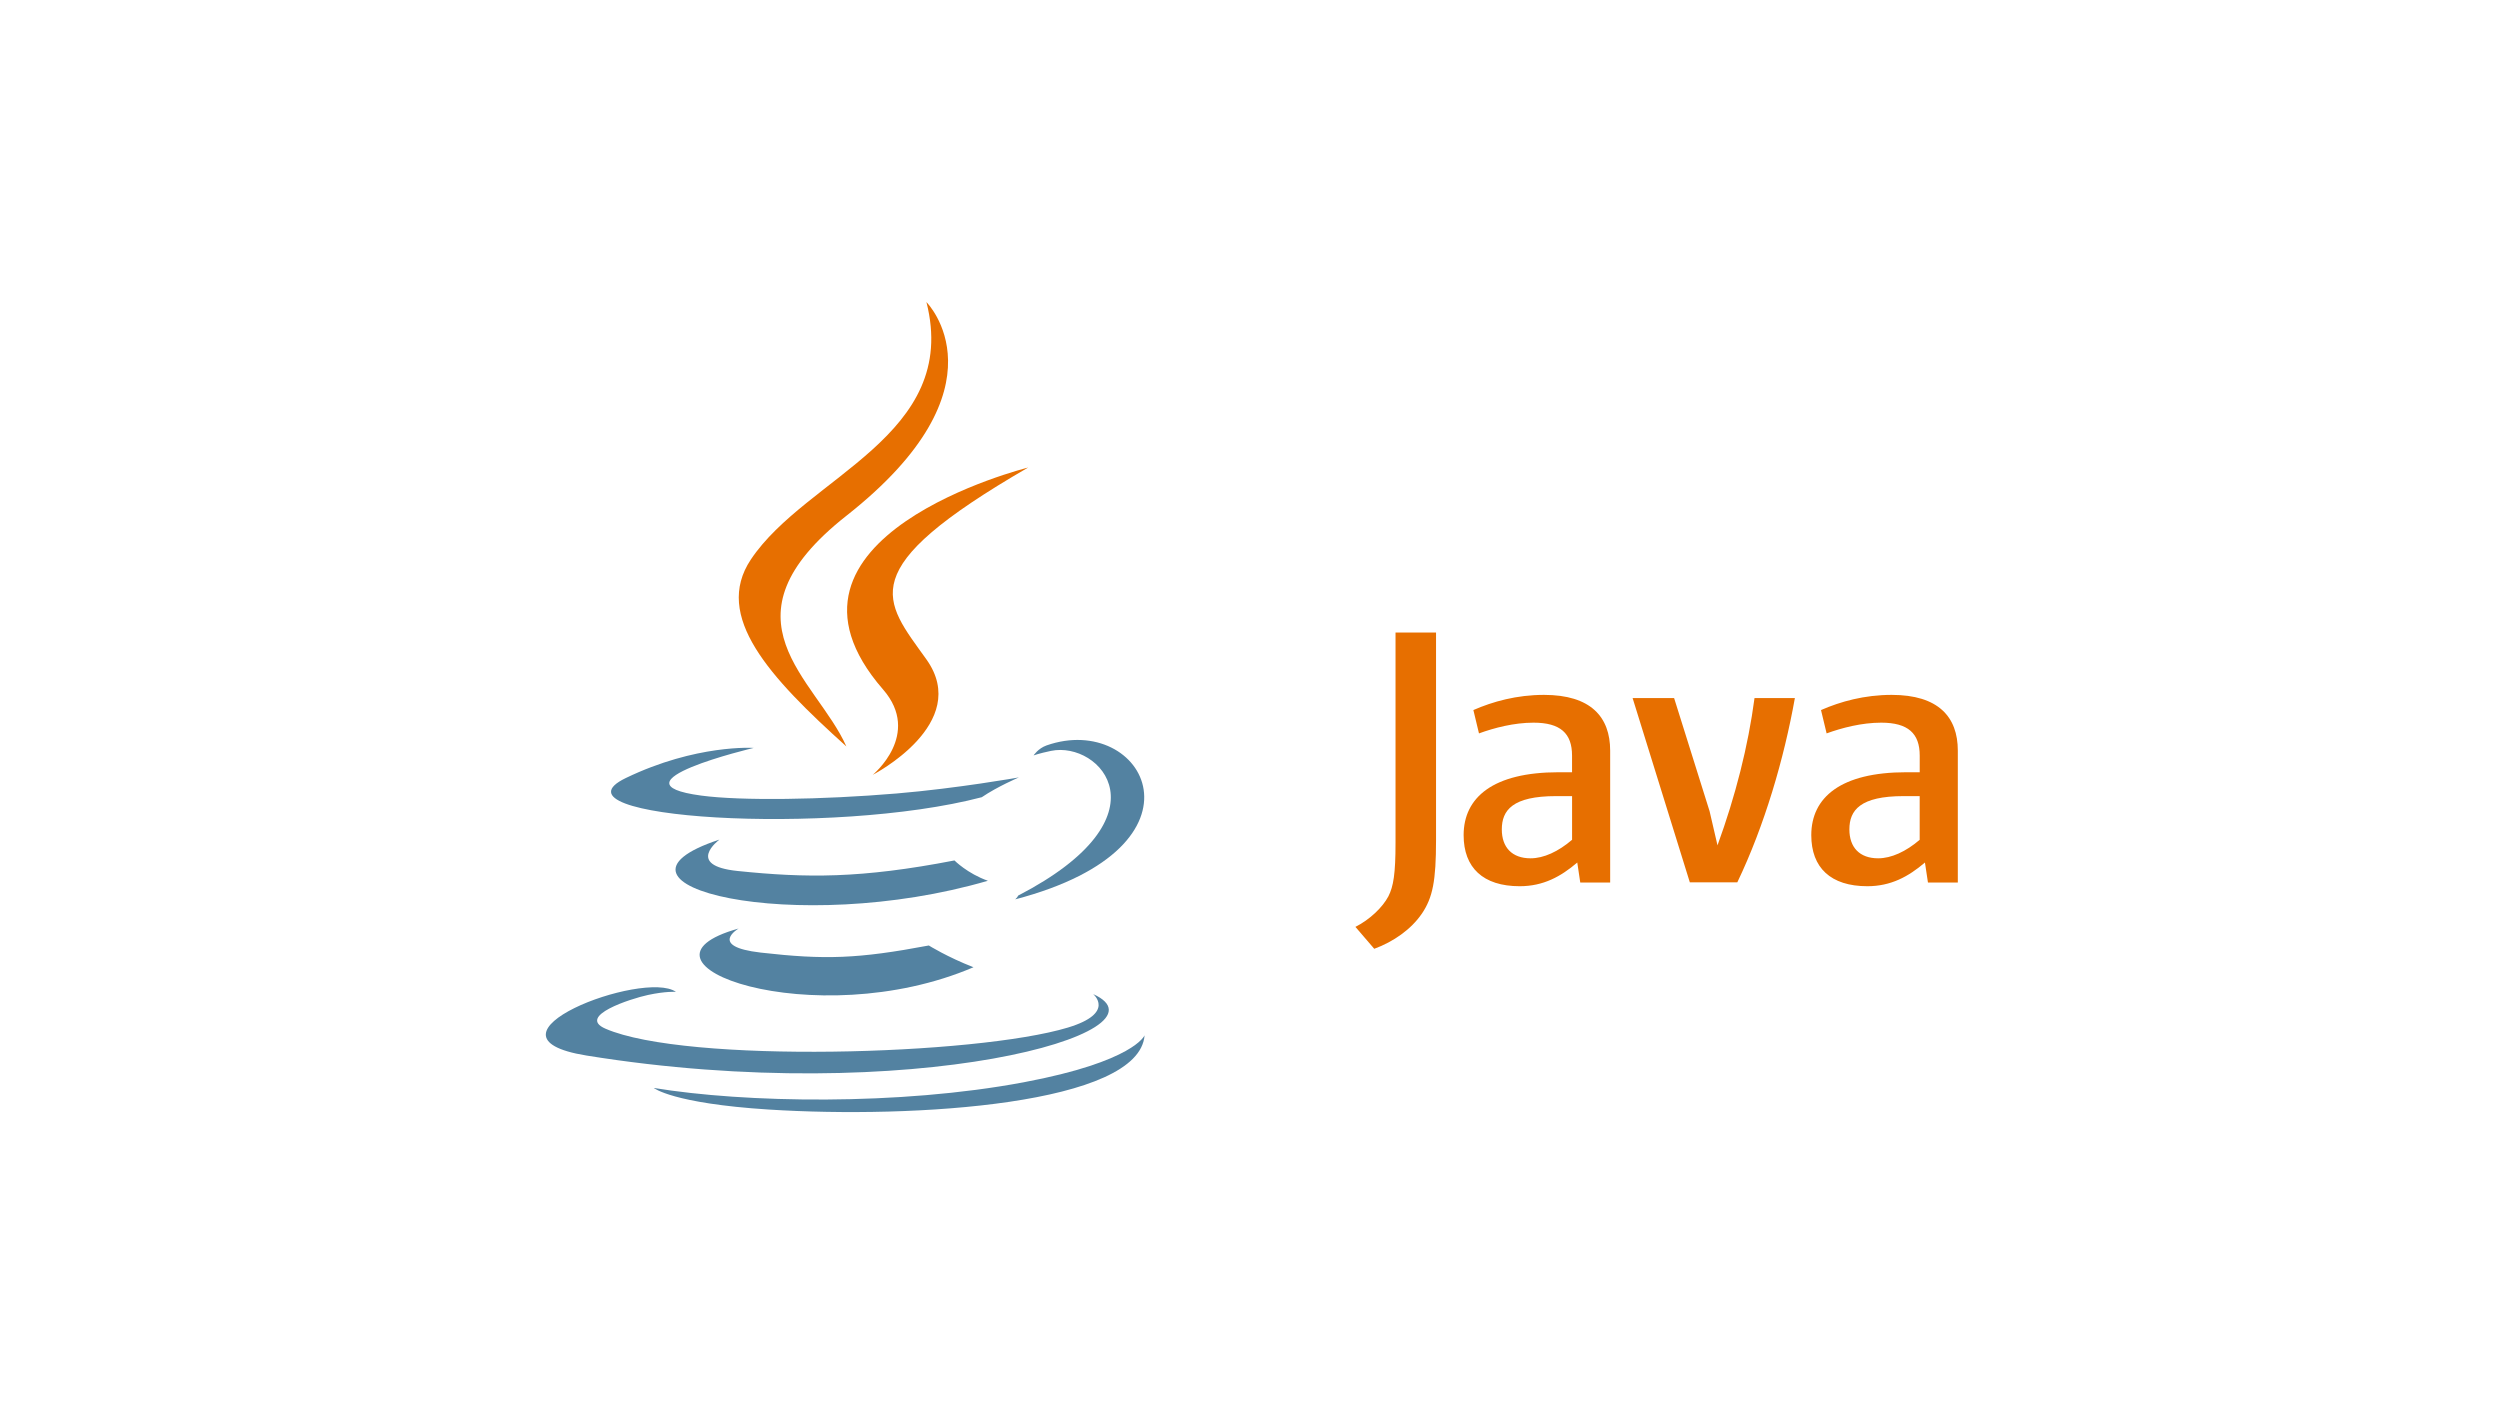
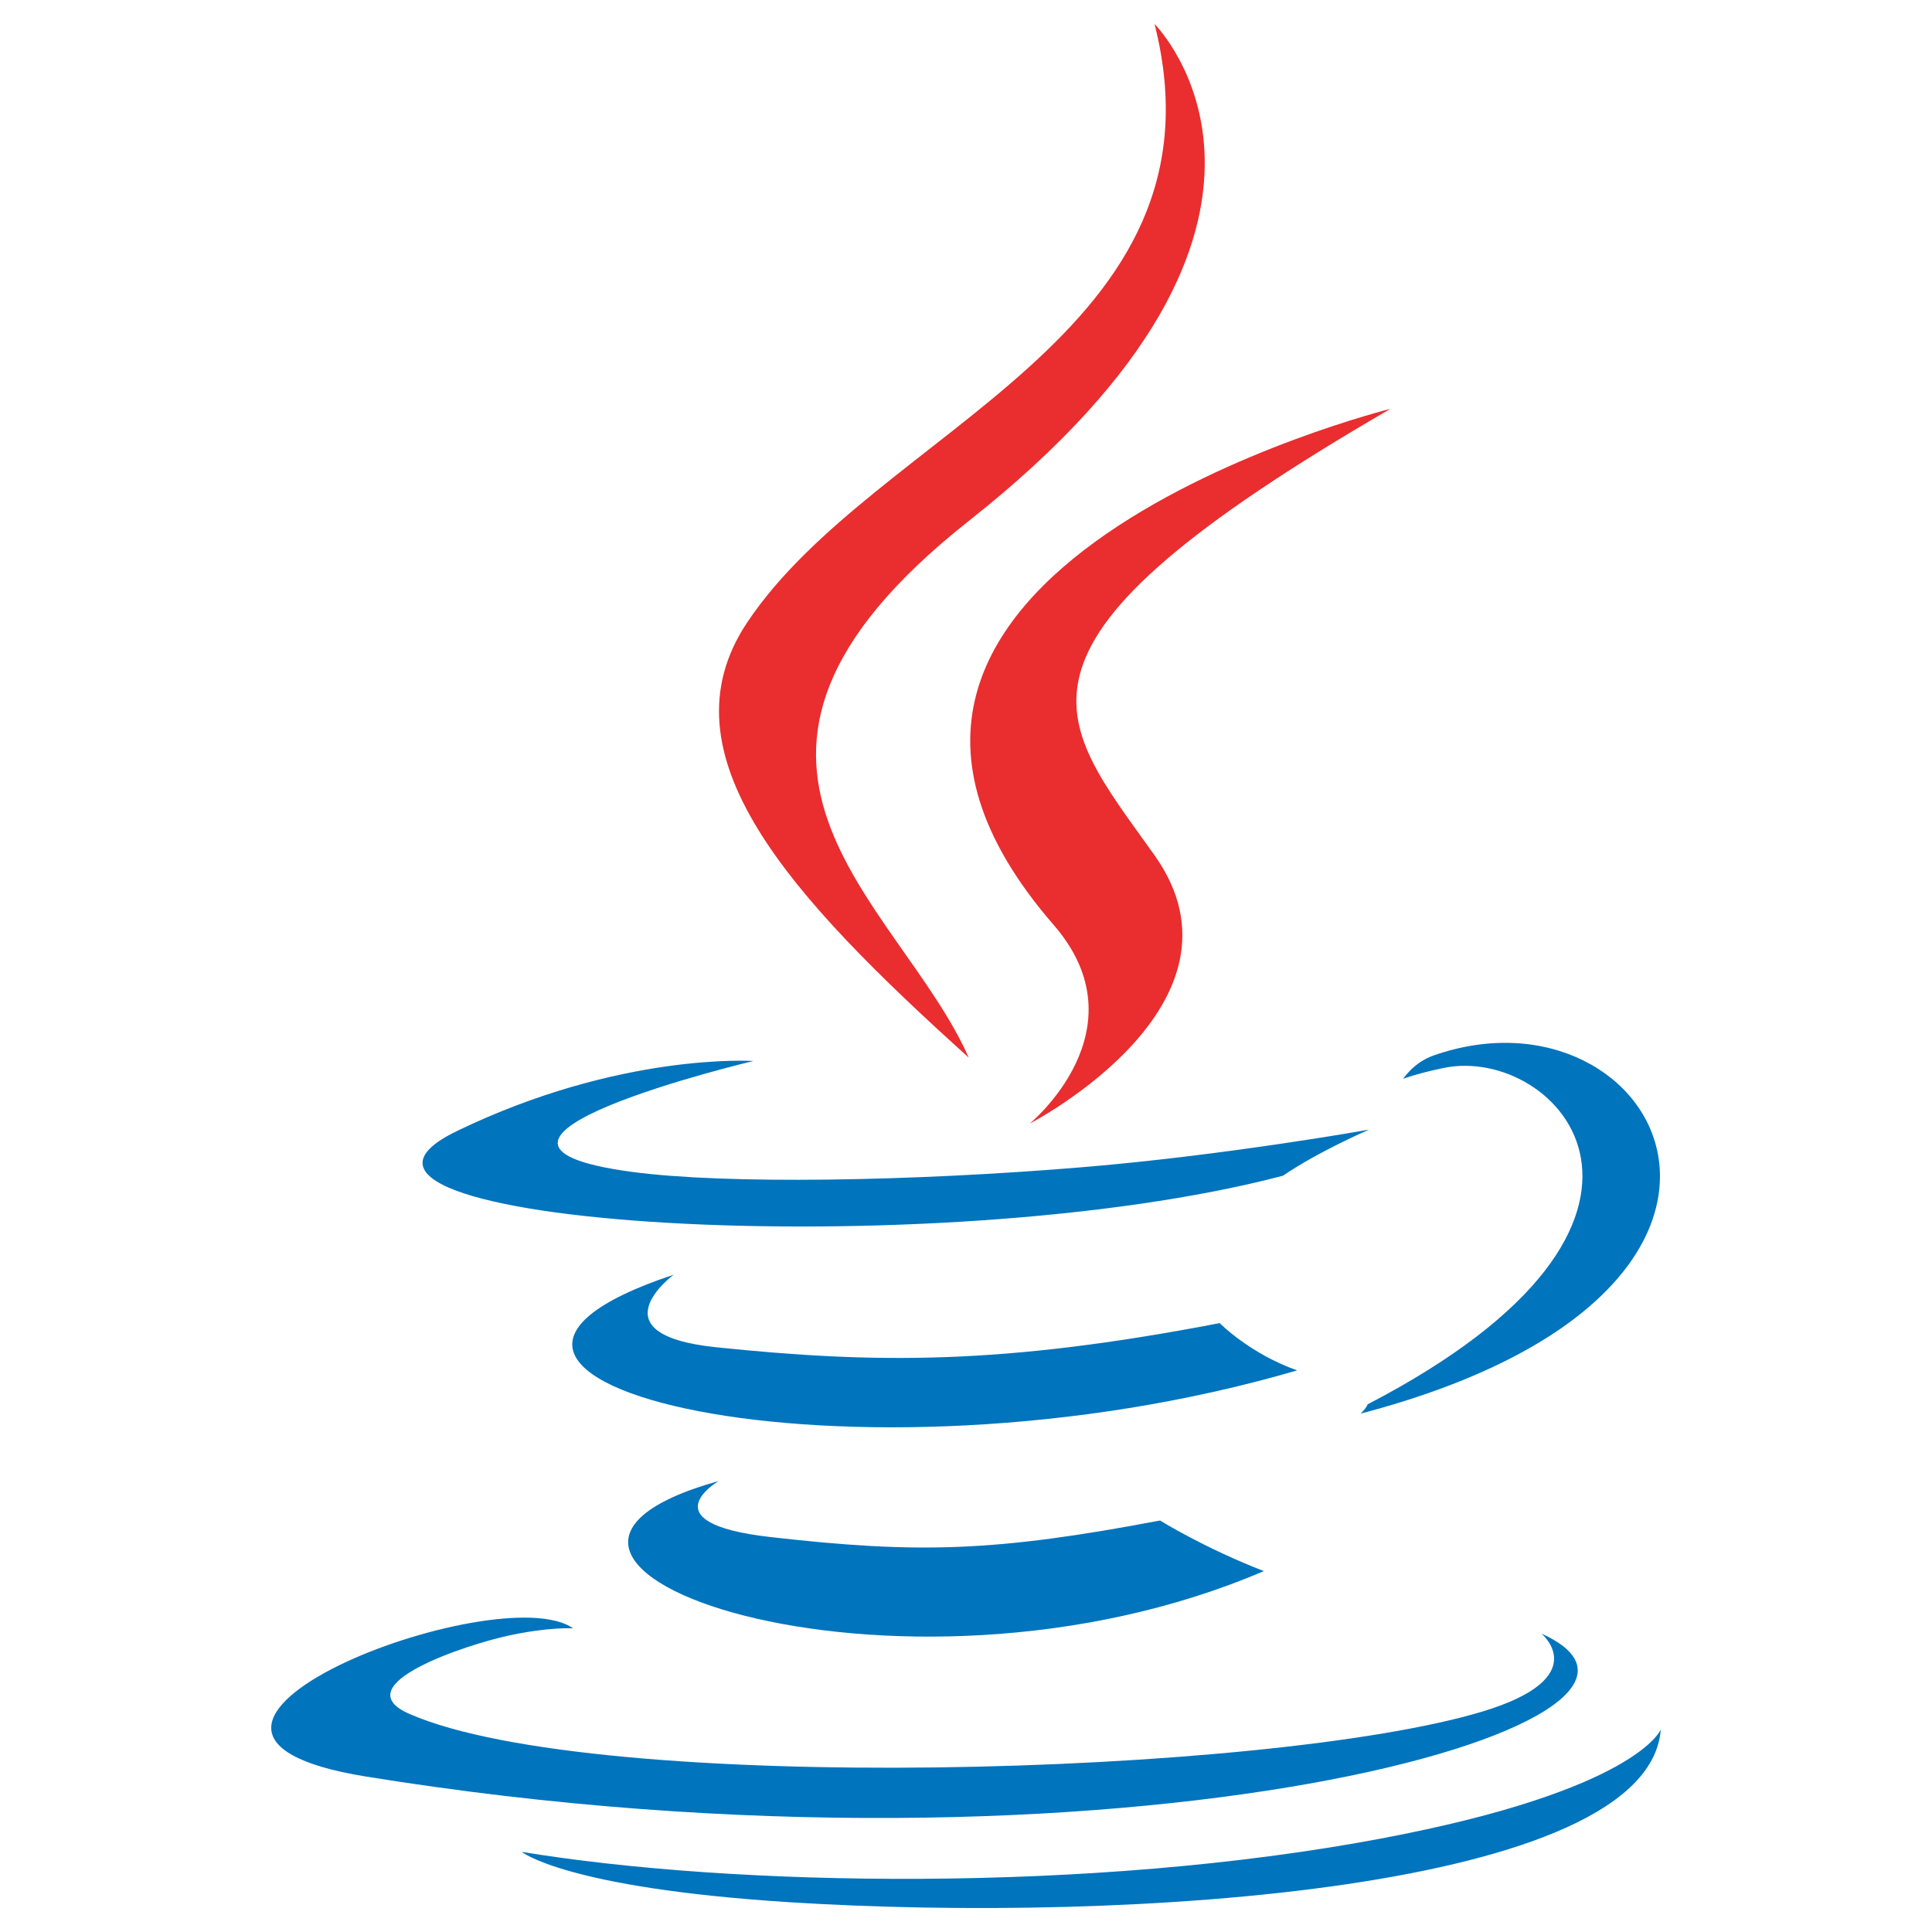
- <svg xmlns="http://www.w3.org/2000/svg" width="166" height="94" viewBox="0 0 166 94" fill="none">
-   <path d="M49.046 61.652C49.046 61.652 46.986 62.847 50.512 63.252C54.784 63.738 56.967 63.668 61.674 62.78C61.674 62.78 62.912 63.554 64.64 64.225C54.087 68.737 40.757 63.965 49.046 61.653V61.652ZM47.756 55.763C47.756 55.763 45.456 57.469 48.974 57.833C53.537 58.303 57.141 58.341 63.376 57.133C63.376 57.133 64.239 58.005 65.596 58.483C52.836 62.205 38.626 58.777 47.756 55.753" fill="#5382A1" />
-   <path d="M58.631 45.775C61.231 48.762 57.948 51.45 57.948 51.45C57.948 51.45 64.55 48.05 61.518 43.79C58.686 39.82 56.514 37.846 68.271 31.043C68.271 31.043 49.817 35.641 58.631 45.775Z" fill="#E76F00" />
-   <path d="M72.586 66.008C72.586 66.008 74.11 67.261 70.906 68.231C64.816 70.072 45.554 70.629 40.203 68.305C38.28 67.469 41.887 66.311 43.021 66.067C44.204 65.811 44.881 65.859 44.881 65.859C42.741 64.356 31.055 68.811 38.945 70.088C60.461 73.567 78.167 68.519 72.585 66.007L72.586 66.008ZM50.038 49.663C50.038 49.663 40.241 51.984 46.568 52.828C49.24 53.184 54.566 53.103 59.528 52.688C63.583 52.347 67.654 51.62 67.654 51.62C67.654 51.62 66.224 52.23 65.19 52.935C55.24 55.545 36.02 54.331 41.554 51.661C46.234 49.404 50.038 49.661 50.038 49.661V49.663ZM67.613 59.464C77.727 54.219 73.051 49.181 69.787 49.859C68.987 50.026 68.63 50.16 68.63 50.16C68.63 50.16 68.927 49.696 69.494 49.495C75.951 47.23 80.917 56.175 67.41 59.718C67.41 59.718 67.567 59.578 67.613 59.453" fill="#5382A1" />
-   <path d="M61.515 20.058C61.515 20.058 67.115 25.658 56.203 34.245C47.451 41.141 54.207 45.072 56.199 49.565C51.091 44.965 47.342 40.918 49.857 37.151C53.547 31.621 63.775 28.939 61.515 20.059" fill="#E76F00" />
-   <path d="M51.032 73.673C60.74 74.293 75.647 73.329 76 68.746C76 68.746 75.32 70.483 67.977 71.863C59.691 73.419 49.472 73.237 43.41 72.24C43.41 72.24 44.65 73.264 51.03 73.673" fill="#5382A1" />
-   <path d="M104.385 55.762C103.468 56.549 102.499 56.992 101.63 56.992C100.39 56.992 99.72 56.256 99.72 55.074C99.72 53.796 100.438 52.862 103.32 52.862H104.386V55.762H104.385ZM106.915 58.588V49.84C106.915 47.605 105.627 46.14 102.522 46.14C100.709 46.14 99.122 46.583 97.832 47.148L98.204 48.698C99.22 48.328 100.534 47.985 101.826 47.985C103.616 47.985 104.384 48.698 104.384 50.171V51.277H103.491C99.145 51.277 97.185 52.947 97.185 55.453C97.185 57.616 98.477 58.845 100.909 58.845C102.472 58.845 103.639 58.205 104.731 57.271L104.929 58.599H106.914L106.915 58.588ZM115.361 58.588H112.205L108.405 46.352H111.161L113.518 53.87L114.042 56.13C115.234 52.86 116.078 49.544 116.5 46.35H119.18C118.46 50.38 117.17 54.802 115.358 58.586L115.361 58.588ZM127.469 55.762C126.549 56.549 125.579 56.992 124.709 56.992C123.469 56.992 122.799 56.256 122.799 55.074C122.799 53.796 123.519 52.862 126.399 52.862H127.467V55.762H127.469ZM129.999 58.588V49.84C129.999 47.605 128.709 46.14 125.607 46.14C123.793 46.14 122.205 46.583 120.915 47.148L121.287 48.698C122.303 48.328 123.621 47.985 124.911 47.985C126.698 47.985 127.469 48.698 127.469 50.171V51.277H126.575C122.228 51.277 120.269 52.947 120.269 55.453C120.269 57.616 121.559 58.845 123.992 58.845C125.556 58.845 126.722 58.205 127.816 57.271L128.016 58.599H130L129.999 58.588ZM94.411 60.666C93.7 61.71 92.525 62.533 91.25 63L90 61.545C90.97 61.052 91.804 60.245 92.19 59.515C92.525 58.855 92.663 58.015 92.663 55.971V42H95.353V55.778C95.353 58.496 95.133 59.595 94.413 60.666H94.411Z" fill="#E76F00" />
+ <svg xmlns="http://www.w3.org/2000/svg" viewBox="0 0 128 128">
+   <path fill="#0074BD" d="M47.617 98.12s-4.767 2.774 3.397 3.71c9.892 1.13 14.947.968 25.845-1.092 0 0 2.871 1.795 6.873 3.351-24.439 10.47-55.308-.607-36.115-5.969zm-2.988-13.665s-5.348 3.959 2.823 4.805c10.567 1.091 18.91 1.18 33.354-1.6 0 0 1.993 2.025 5.132 3.131-29.542 8.64-62.446.68-41.309-6.336z" />
+   <path fill="#EA2D2E" d="M69.802 61.271c6.025 6.935-1.58 13.17-1.58 13.17s15.289-7.891 8.269-17.777c-6.559-9.215-11.587-13.792 15.635-29.58 0 .001-42.731 10.67-22.324 34.187z" />
+   <path fill="#0074BD" d="M102.123 108.229s3.529 2.91-3.888 5.159c-14.102 4.272-58.706 5.56-71.094.171-4.451-1.938 3.899-4.625 6.526-5.192 2.739-.593 4.303-.485 4.303-.485-4.953-3.487-32.013 6.85-13.743 9.815 49.821 8.076 90.817-3.637 77.896-9.468zM49.912 70.294s-22.686 5.389-8.033 7.348c6.188.828 18.518.638 30.011-.326 9.39-.789 18.813-2.474 18.813-2.474s-3.308 1.419-5.704 3.053c-23.042 6.061-67.544 3.238-54.731-2.958 10.832-5.239 19.644-4.643 19.644-4.643zm40.697 22.747c23.421-12.167 12.591-23.86 5.032-22.285-1.848.385-2.677.72-2.677.72s.688-1.079 2-1.543c14.953-5.255 26.451 15.503-4.823 23.725 0-.002.359-.327.468-.617z" />
+   <path fill="#EA2D2E" d="M76.491 1.587S89.459 14.563 64.188 34.51c-20.266 16.006-4.621 25.13-.007 35.559-11.831-10.673-20.509-20.07-14.688-28.815C58.041 28.42 81.722 22.195 76.491 1.587z" />
+   <path fill="#0074BD" d="M52.214 126.021c22.476 1.437 57-.8 57.817-11.436 0 0-1.571 4.032-18.577 7.231-19.186 3.612-42.854 3.191-56.887.874 0 .001 2.875 2.381 17.647 3.331z" />
</svg>
